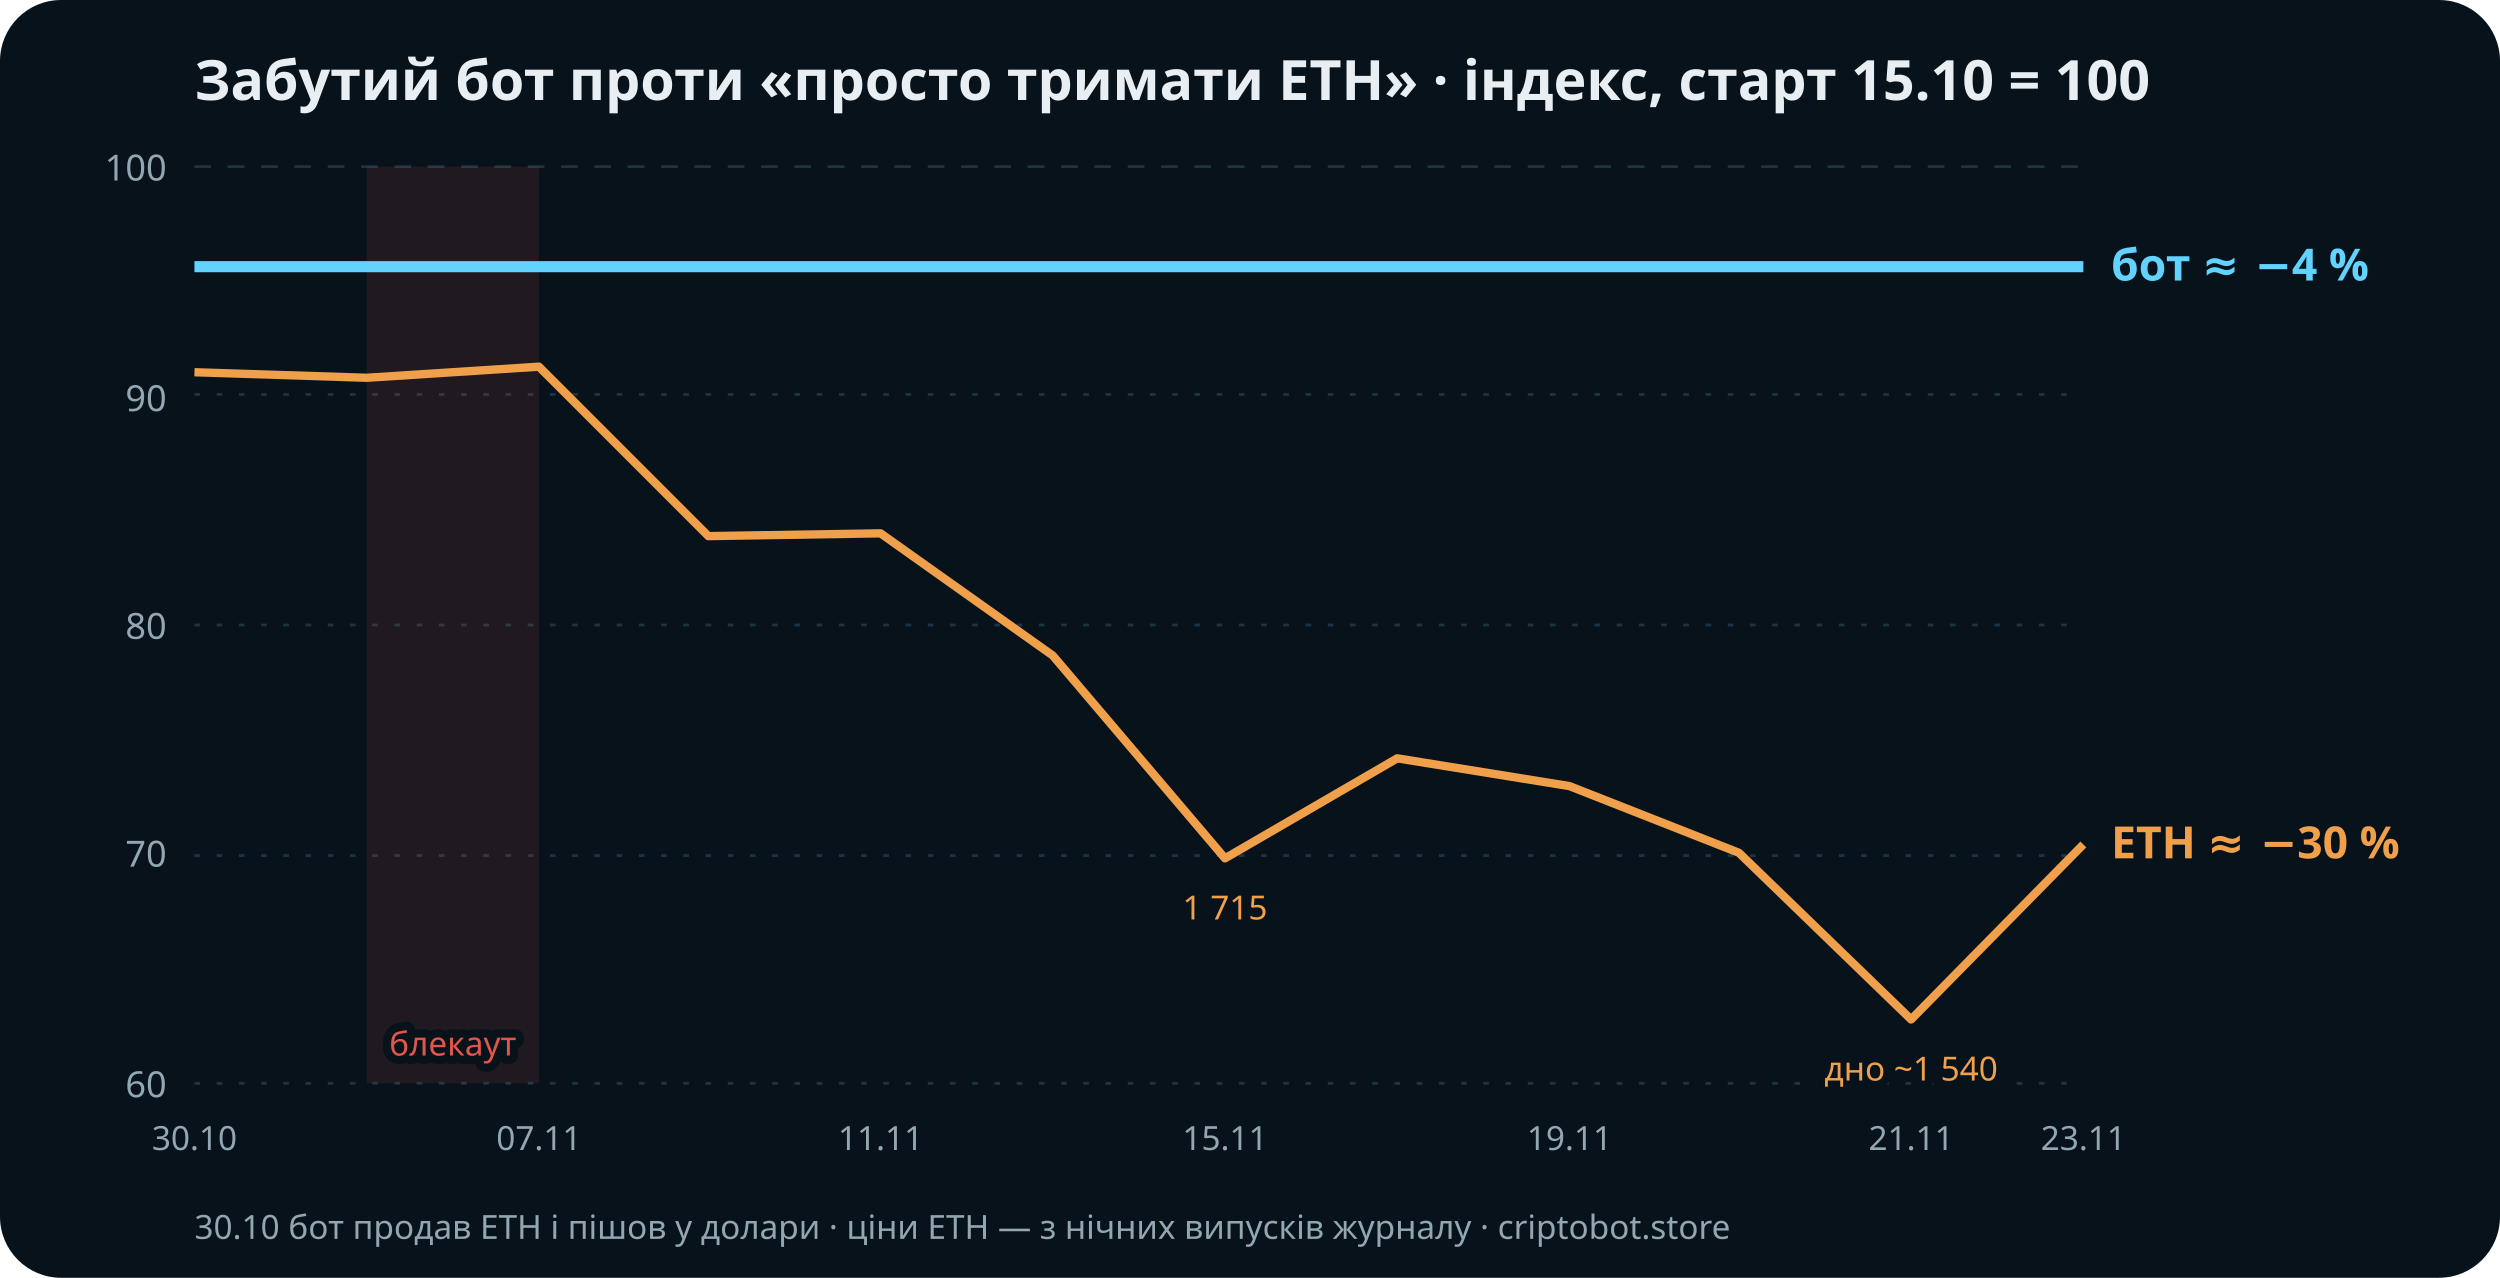
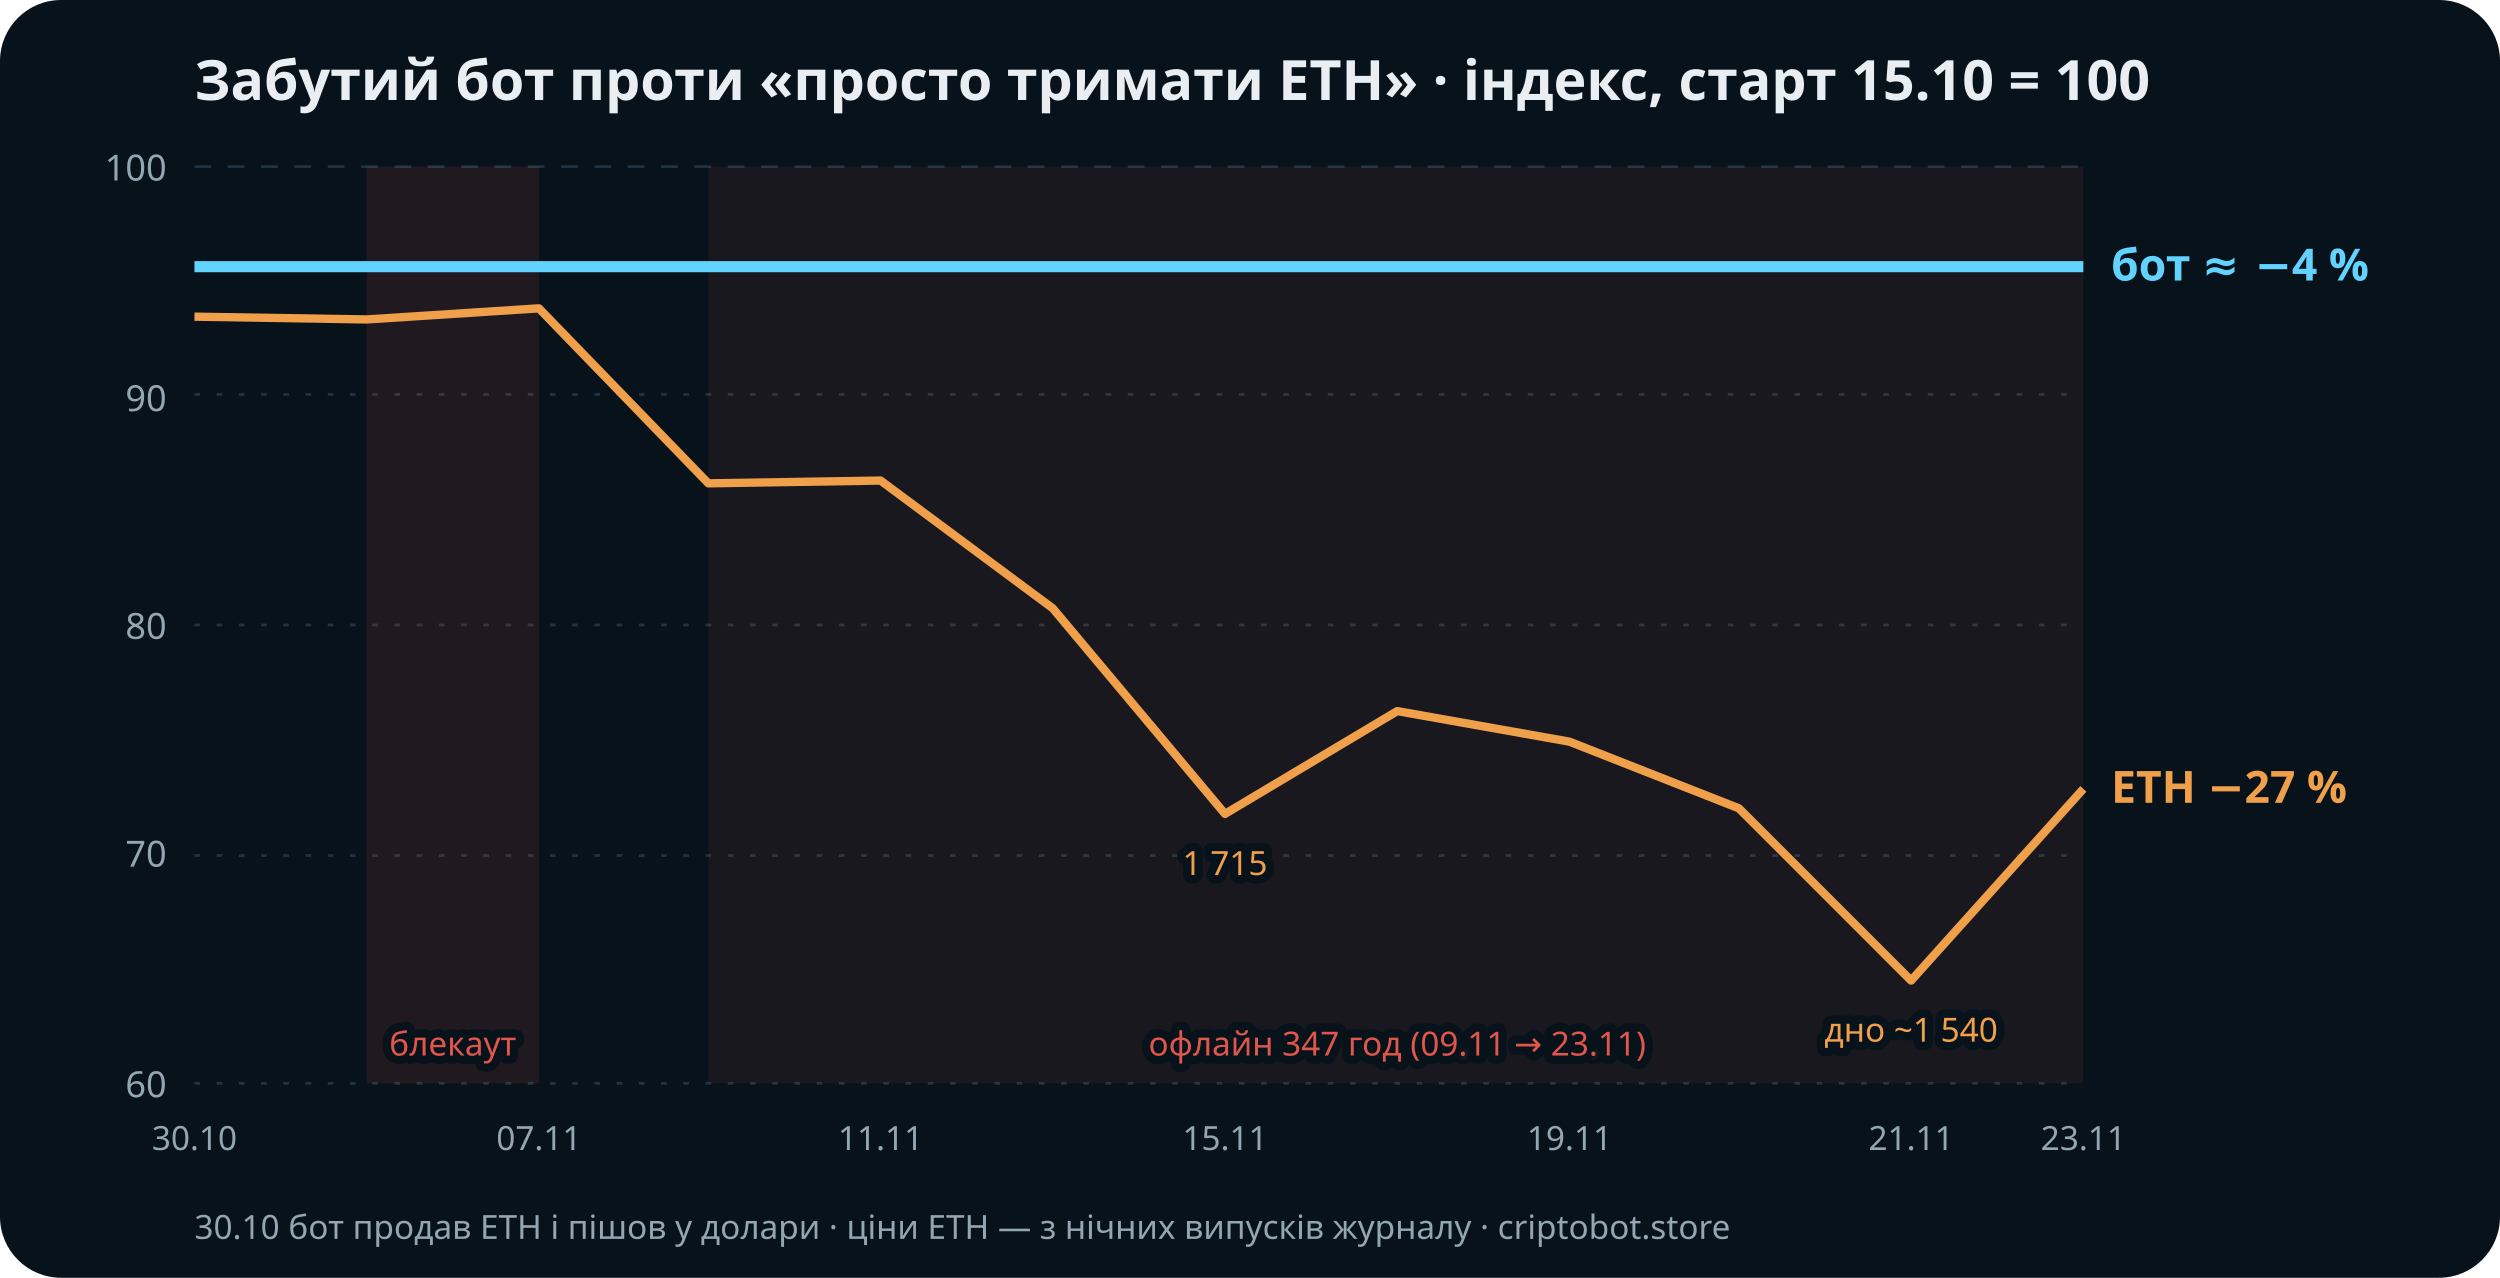
<svg xmlns="http://www.w3.org/2000/svg" viewBox="0 0 900 460" font-family="Golos Text,system-ui,sans-serif">
  <style>text{paint-order:stroke;stroke:#07121A;stroke-width:6px;stroke-linejoin:round}</style>
  <rect width="900" height="460" rx="22" fill="#07121A" />
  <text x="70" y="36" fill="#E8EEF2" font-size="20" font-weight="700">Забутий бот проти «просто тримати ETH» · індекс, старт 15.10 = 100</text>
  <line x1="70" x2="750" y1="60" y2="60" stroke="#1E3442" stroke-dasharray="6 6" />
  <text x="60" y="65" fill="#93A7B2" font-size="13" text-anchor="end">100</text>
  <line x1="70" x2="750" y1="142" y2="142" stroke="#1E3442" stroke-dasharray="2 6" />
  <text x="60" y="148" fill="#93A7B2" font-size="13" text-anchor="end">90</text>
  <line x1="70" x2="750" y1="225" y2="225" stroke="#1E3442" stroke-dasharray="2 6" />
  <text x="60" y="230" fill="#93A7B2" font-size="13" text-anchor="end">80</text>
  <line x1="70" x2="750" y1="308" y2="308" stroke="#1E3442" stroke-dasharray="2 6" />
  <text x="60" y="312" fill="#93A7B2" font-size="13" text-anchor="end">70</text>
  <line x1="70" x2="750" y1="390" y2="390" stroke="#1E3442" stroke-dasharray="2 6" />
  <text x="60" y="395" fill="#93A7B2" font-size="13" text-anchor="end">60</text>
  <rect x="132" y="60" width="62" height="330" fill="#E0564B" opacity=".12" />
  <text x="163" y="380" fill="#E0564B" font-size="12" text-anchor="middle">блекаут</text>
-   <polyline points="70,134 132,136 194,132 255,193 317,192 379,236 441,309 503,273 565,283 626,307 688,367 750,304" fill="none" stroke="#F0A04B" stroke-width="3" stroke-linejoin="round" />
+   <rect x="255" y="60" width="495" height="330" fill="#E0564B" opacity=".08" />
+   <text x="503" y="380" fill="#E0564B" font-size="12" text-anchor="middle">офлайн 347 год (09.11 → 23.11)</text>
+   <polyline points="70,114 132,115 194,111 255,174 317,173 379,219 441,293 503,256 565,267 626,291 688,353 750,284" fill="none" stroke="#F0A04B" stroke-width="3" stroke-linejoin="round" />
  <line x1="70" x2="750" y1="96" y2="96" stroke="#62D2FF" stroke-width="4" />
  <text x="760" y="101" fill="#62D2FF" font-size="16" font-weight="700">бот ≈ −4 %</text>
-   <text x="760" y="309" fill="#F0A04B" font-size="16" font-weight="700">ETH ≈ −30 %</text>
-   <text x="441" y="331" fill="#F0A04B" font-size="12" text-anchor="middle">1 715</text>
-   <text x="688" y="389" fill="#F0A04B" font-size="12" text-anchor="middle">дно ~1 540</text>
+   <text x="760" y="289" fill="#F0A04B" font-size="16" font-weight="700">ETH −27 %</text>
+   <text x="441" y="315" fill="#F0A04B" font-size="12" text-anchor="middle">1 715</text>
+   <text x="688" y="375" fill="#F0A04B" font-size="12" text-anchor="middle">дно ~1 540</text>
  <text x="70" y="414" fill="#93A7B2" font-size="12" text-anchor="middle">30.10</text>
  <text x="194" y="414" fill="#93A7B2" font-size="12" text-anchor="middle">07.11</text>
  <text x="317" y="414" fill="#93A7B2" font-size="12" text-anchor="middle">11.11</text>
  <text x="441" y="414" fill="#93A7B2" font-size="12" text-anchor="middle">15.11</text>
  <text x="565" y="414" fill="#93A7B2" font-size="12" text-anchor="middle">19.11</text>
  <text x="688" y="414" fill="#93A7B2" font-size="12" text-anchor="middle">21.11</text>
  <text x="750" y="414" fill="#93A7B2" font-size="12" text-anchor="middle">23.11</text>
  <text x="70" y="446" fill="#93A7B2" font-size="12">30.10 бот продав ETH і пішов у долари · ціни ETH — з нічних випусків журналу · criptobot.store</text>
</svg>
